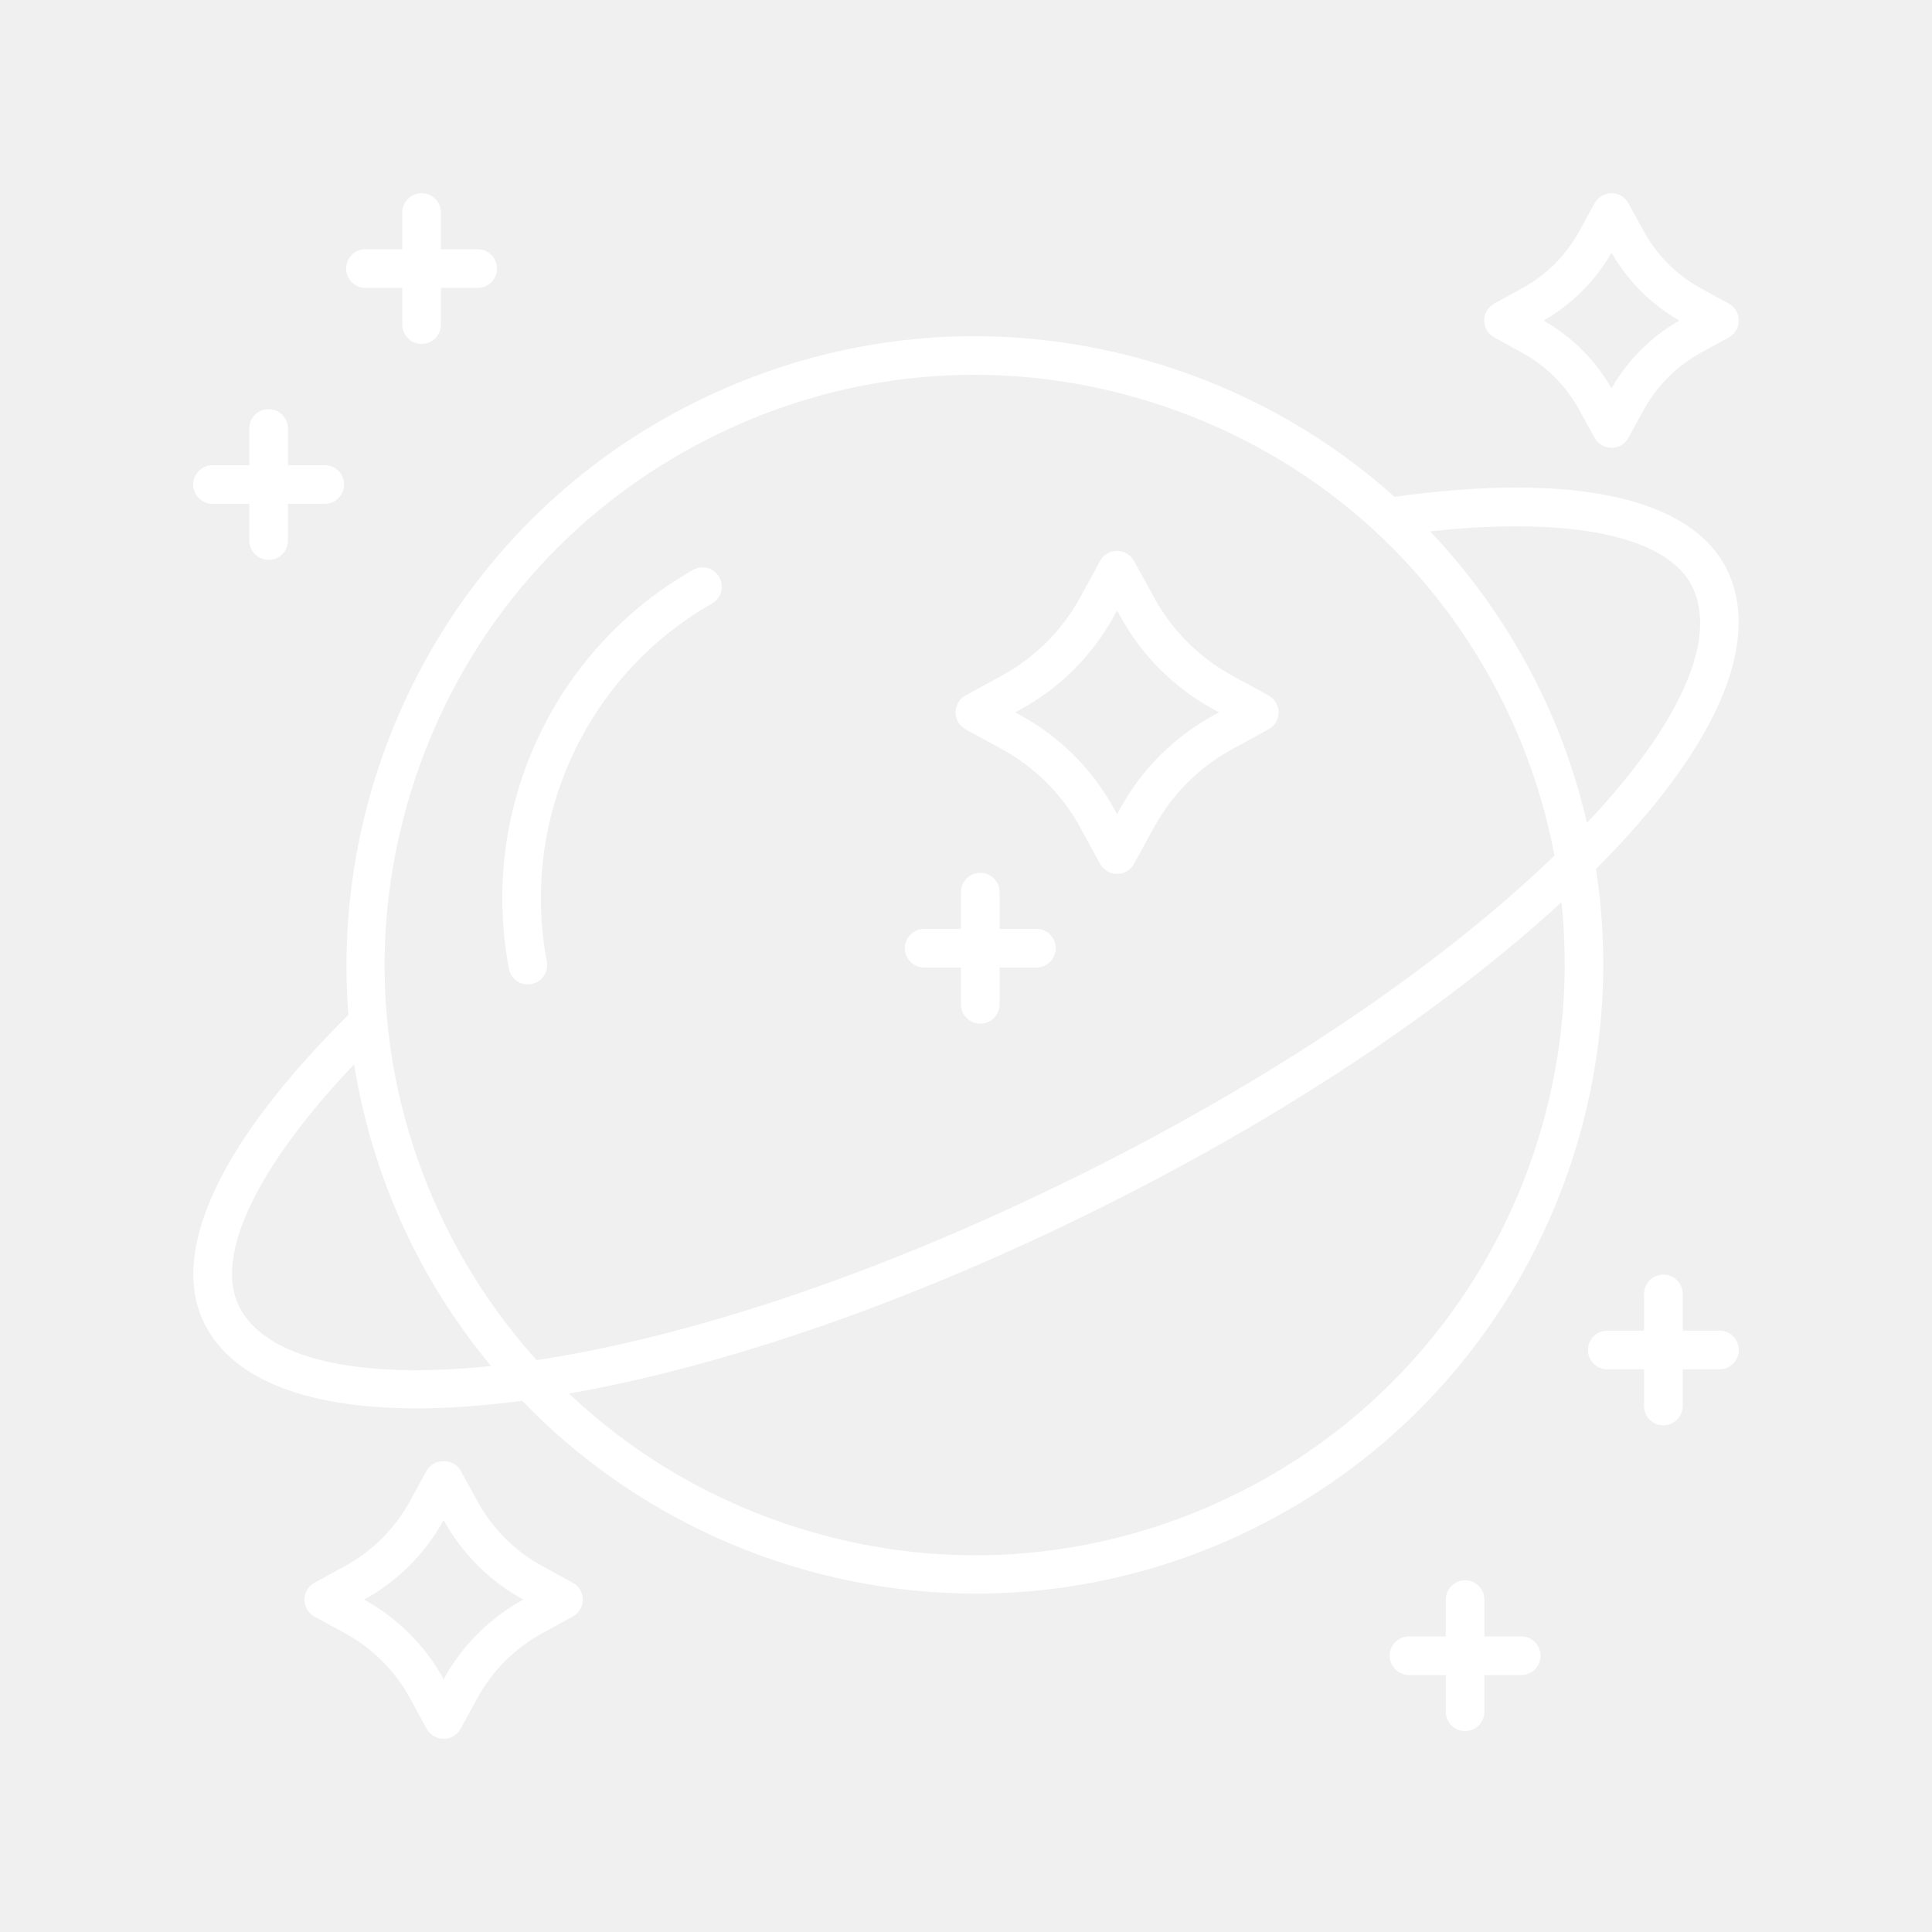
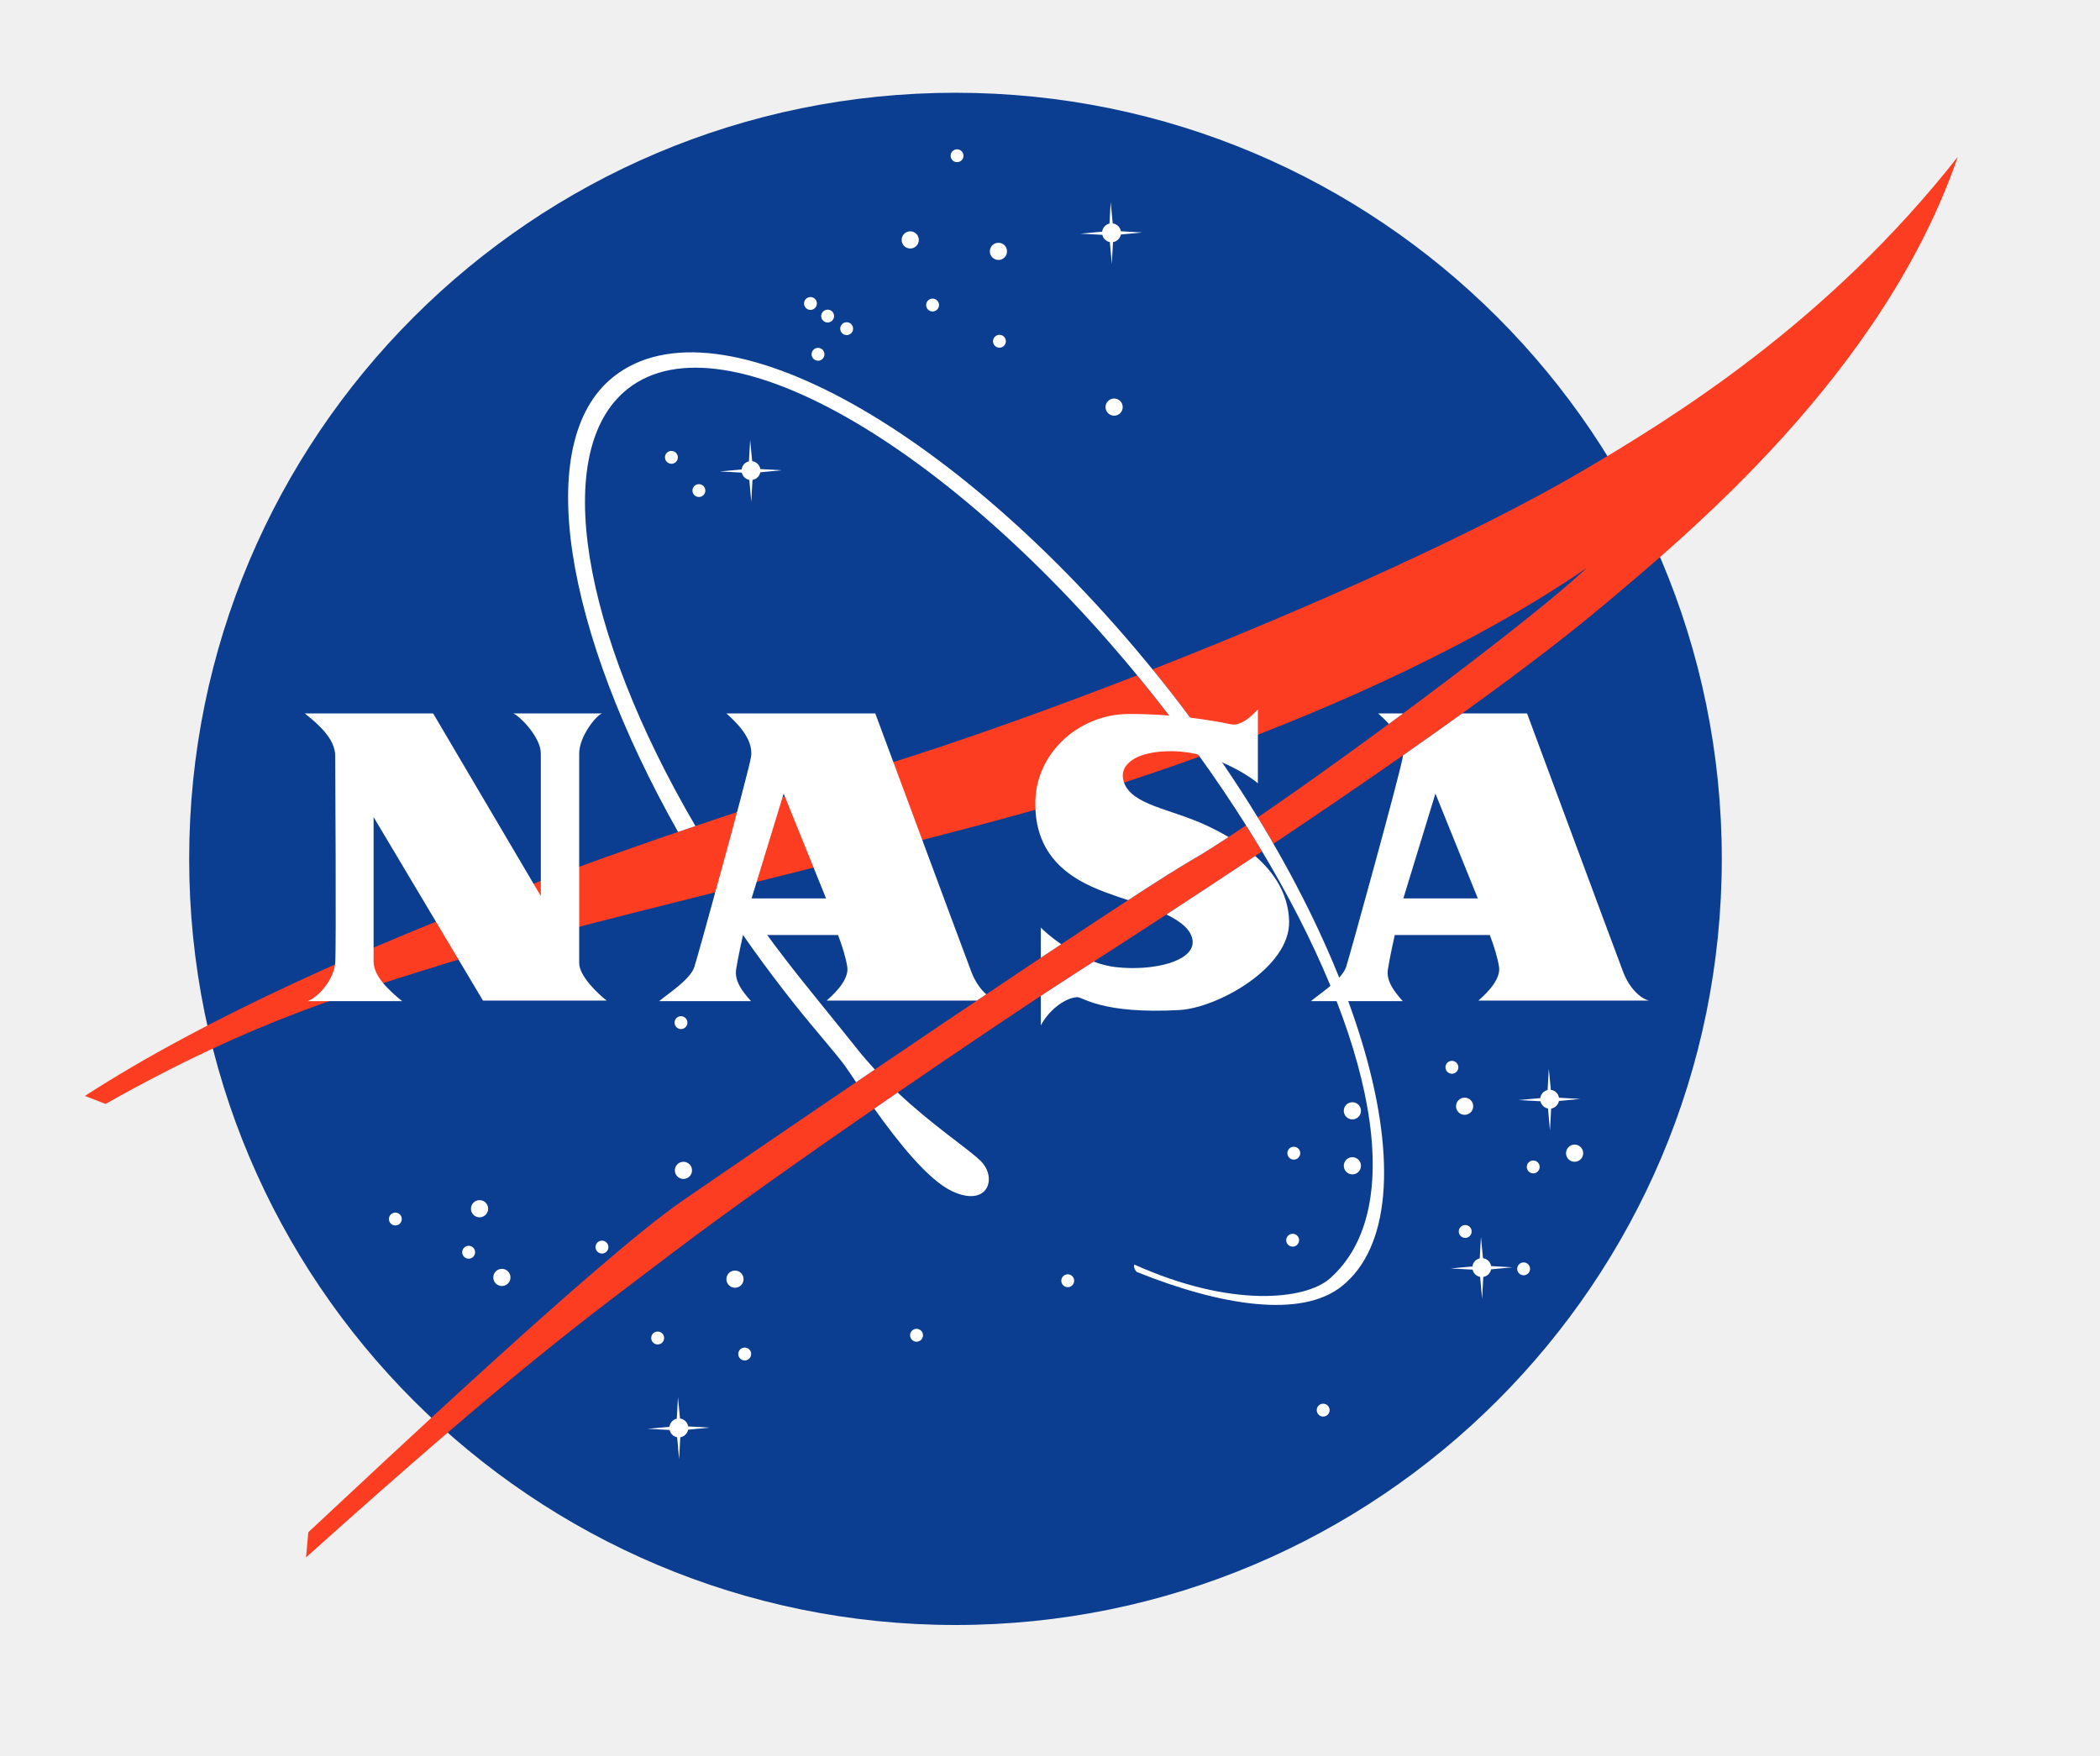
- <svg xmlns="http://www.w3.org/2000/svg" width="24" height="24" viewBox="0 0 24 24" fill="none">
-   <g clip-path="url(#clip0_2212_55)">
-     <path d="M19.826 10.795C21.321 9.298 21.899 7.977 21.45 7.071C21.009 6.181 19.544 5.862 17.323 6.172C16.545 5.474 15.627 4.934 14.606 4.59C12.63 3.923 10.512 4.066 8.644 4.992C5.704 6.448 4.086 9.52 4.328 12.607C2.733 14.188 2.097 15.548 2.538 16.439C2.891 17.152 3.839 17.495 5.176 17.495C5.579 17.495 6.018 17.463 6.486 17.401C7.968 18.938 10.015 19.796 12.122 19.796C13.285 19.796 14.466 19.535 15.576 18.985C18.699 17.439 20.331 14.069 19.826 10.795ZM21.02 7.284C21.345 7.94 20.869 9 19.714 10.222C19.58 9.646 19.381 9.075 19.107 8.523C18.753 7.808 18.299 7.163 17.765 6.601C19.505 6.41 20.71 6.658 21.02 7.284ZM5.166 9.646C5.792 7.791 7.103 6.291 8.857 5.422C9.883 4.913 10.99 4.656 12.103 4.656C12.892 4.656 13.684 4.785 14.453 5.045C16.308 5.67 17.808 6.981 18.677 8.736C18.981 9.35 19.189 9.987 19.31 10.629C17.871 12.017 15.783 13.422 13.404 14.601C10.823 15.88 8.482 16.62 6.666 16.896C6.224 16.404 5.844 15.85 5.543 15.242C4.674 13.488 4.54 11.501 5.166 9.646ZM2.969 16.226C2.658 15.6 3.192 14.491 4.399 13.221C4.52 13.979 4.755 14.732 5.113 15.455C5.388 16.009 5.722 16.513 6.1 16.969C4.425 17.144 3.289 16.874 2.969 16.226ZM15.363 18.555C13.609 19.424 11.621 19.558 9.767 18.932C8.744 18.587 7.829 18.032 7.068 17.311C8.953 16.981 11.24 16.209 13.617 15.031C15.907 13.897 17.936 12.551 19.397 11.207C19.711 14.171 18.186 17.157 15.363 18.555Z" fill="white" />
-     <path d="M6.557 12.229C6.572 12.229 6.587 12.227 6.602 12.224C6.732 12.2 6.818 12.074 6.793 11.944C6.458 10.175 7.283 8.388 8.846 7.496C8.961 7.431 9.001 7.284 8.935 7.169C8.869 7.054 8.723 7.013 8.608 7.08C6.867 8.072 5.949 10.063 6.322 12.034C6.344 12.149 6.444 12.229 6.557 12.229Z" fill="white" />
-     <path d="M21.475 3.771L21.132 3.583C20.829 3.418 20.582 3.171 20.417 2.868L20.229 2.525C20.187 2.448 20.106 2.4 20.019 2.4C19.931 2.4 19.85 2.448 19.808 2.525L19.62 2.868C19.455 3.171 19.208 3.418 18.905 3.583L18.562 3.771C18.485 3.814 18.437 3.894 18.437 3.982C18.437 4.07 18.485 4.15 18.562 4.192L18.905 4.38C19.208 4.545 19.455 4.793 19.62 5.095L19.808 5.438C19.85 5.515 19.931 5.563 20.019 5.563C20.107 5.563 20.187 5.516 20.229 5.438L20.417 5.095C20.582 4.793 20.829 4.546 21.132 4.38L21.475 4.192C21.552 4.15 21.6 4.069 21.6 3.982C21.6 3.894 21.552 3.813 21.475 3.771ZM20.019 4.824C19.817 4.473 19.527 4.183 19.176 3.982C19.527 3.78 19.817 3.49 20.019 3.139C20.22 3.49 20.51 3.78 20.861 3.982C20.51 4.183 20.22 4.473 20.019 4.824Z" fill="white" />
-     <path d="M11.995 9.06L12.447 9.307C12.858 9.532 13.194 9.868 13.419 10.279L13.666 10.732C13.709 10.808 13.789 10.856 13.877 10.856C13.965 10.856 14.045 10.809 14.087 10.731L14.335 10.279C14.559 9.868 14.895 9.532 15.306 9.307L15.758 9.06C15.835 9.018 15.883 8.937 15.883 8.85C15.883 8.762 15.835 8.681 15.758 8.639L15.306 8.392C14.895 8.167 14.559 7.831 14.335 7.42L14.087 6.968C14.045 6.891 13.964 6.843 13.877 6.843C13.789 6.843 13.708 6.891 13.666 6.968L13.419 7.42C13.194 7.831 12.858 8.167 12.447 8.392L11.995 8.639C11.918 8.681 11.87 8.762 11.87 8.85C11.87 8.937 11.918 9.018 11.995 9.06ZM12.677 8.813C13.169 8.544 13.571 8.142 13.84 7.65L13.877 7.584L13.913 7.65C14.182 8.142 14.584 8.544 15.076 8.813L15.143 8.85L15.076 8.886C14.584 9.155 14.182 9.557 13.913 10.049L13.877 10.116L13.84 10.049C13.571 9.557 13.169 9.155 12.677 8.886L12.61 8.85L12.677 8.813Z" fill="white" />
-     <path d="M7.115 19.661L6.734 19.453C6.394 19.267 6.116 18.988 5.93 18.648L5.722 18.267C5.637 18.113 5.385 18.113 5.301 18.267L5.092 18.648C4.906 18.988 4.628 19.266 4.288 19.453L3.907 19.661C3.83 19.703 3.782 19.784 3.782 19.871C3.782 19.959 3.83 20.04 3.907 20.082L4.288 20.29C4.628 20.476 4.906 20.754 5.092 21.094L5.3 21.475C5.343 21.552 5.424 21.6 5.511 21.6C5.599 21.6 5.68 21.552 5.722 21.475L5.93 21.094C6.116 20.754 6.394 20.476 6.734 20.29L7.115 20.081C7.192 20.04 7.24 19.959 7.24 19.871C7.24 19.783 7.192 19.703 7.115 19.661ZM5.511 20.86C5.282 20.442 4.94 20.101 4.523 19.871C4.94 19.642 5.282 19.3 5.511 18.883C5.741 19.3 6.082 19.642 6.5 19.871C6.082 20.101 5.74 20.442 5.511 20.86Z" fill="white" />
-     <path d="M21.36 16.53H20.903V16.074C20.903 15.941 20.795 15.834 20.663 15.834C20.53 15.834 20.423 15.941 20.423 16.074V16.53H19.966C19.833 16.53 19.726 16.637 19.726 16.77C19.726 16.903 19.833 17.01 19.966 17.01H20.423V17.466C20.423 17.599 20.53 17.706 20.663 17.706C20.795 17.706 20.903 17.599 20.903 17.466V17.01H21.36C21.492 17.01 21.6 16.903 21.6 16.77C21.6 16.637 21.492 16.53 21.36 16.53Z" fill="white" />
-     <path d="M18.897 20.328H18.44V19.871C18.44 19.739 18.332 19.631 18.2 19.631C18.067 19.631 17.96 19.739 17.96 19.871V20.328H17.503C17.37 20.328 17.263 20.435 17.263 20.567C17.263 20.7 17.37 20.808 17.503 20.808H17.96V21.264C17.96 21.397 18.067 21.504 18.2 21.504C18.332 21.504 18.44 21.397 18.44 21.264V20.808H18.897C19.03 20.808 19.137 20.701 19.137 20.568C19.137 20.435 19.03 20.328 18.897 20.328Z" fill="white" />
-     <path d="M5.237 4.273C5.37 4.273 5.477 4.165 5.477 4.033V3.576H5.934C6.067 3.576 6.174 3.469 6.174 3.336C6.174 3.204 6.067 3.096 5.934 3.096H5.477V2.64C5.477 2.507 5.37 2.4 5.237 2.4C5.105 2.4 4.997 2.507 4.997 2.64V3.096H4.54C4.407 3.096 4.3 3.204 4.3 3.336C4.3 3.469 4.407 3.576 4.54 3.576H4.997V4.032C4.997 4.165 5.105 4.273 5.237 4.273Z" fill="white" />
-     <path d="M2.64 6.259H3.097V6.715C3.097 6.848 3.205 6.955 3.337 6.955C3.47 6.955 3.577 6.848 3.577 6.715V6.259H4.034C4.167 6.259 4.274 6.152 4.274 6.019C4.274 5.886 4.167 5.779 4.034 5.779H3.577V5.323C3.577 5.19 3.47 5.083 3.337 5.083C3.205 5.083 3.097 5.19 3.097 5.323V5.779H2.64C2.508 5.779 2.4 5.886 2.4 6.019C2.4 6.152 2.508 6.259 2.64 6.259Z" fill="white" />
-     <path d="M11.48 12.019H11.937V12.476C11.937 12.608 12.045 12.716 12.177 12.716C12.31 12.716 12.417 12.608 12.417 12.476V12.019H12.874C13.007 12.019 13.114 11.912 13.114 11.779C13.114 11.647 13.007 11.539 12.874 11.539H12.417V11.083C12.417 10.95 12.31 10.843 12.177 10.843C12.045 10.843 11.937 10.95 11.937 11.083V11.539H11.48C11.347 11.539 11.24 11.647 11.24 11.779C11.24 11.912 11.347 12.019 11.48 12.019Z" fill="white" />
+ <svg xmlns="http://www.w3.org/2000/svg" height="92" viewBox="0 0 110 92" width="110">
+   <circle cx="50.049" cy="45" fill="#0b3d91" r="40.14" />
+   <g fill="#fff">
+     <circle cx="47.679" cy="12.57" r=".45" />
+     <circle cx="52.299" cy="13.17" r=".45" />
+     <circle cx="58.359" cy="21.33" r=".45" />
+     <circle cx="25.119" cy="63.33" r=".45" />
+     <circle cx="26.289" cy="66.93" r=".45" />
+     <circle cx="20.709" cy="63.87" r=".337" />
+     <circle cx="39.009" cy="70.942" r=".338" />
+     <circle cx="67.711" cy="64.98" r=".337" />
+     <circle cx="76.052" cy="55.92" r=".338" />
+     <circle cx="35.169" cy="23.962" r=".337" />
+     <circle cx="44.349" cy="17.22" r=".337" />
+     <circle cx="43.352" cy="16.56" r=".337" />
+     <circle cx="42.452" cy="15.9" r=".337" />
+     <circle cx="36.609" cy="25.703" r=".337" />
+     <circle cx="50.131" cy="8.16" r=".337" />
+     <circle cx="52.352" cy="17.88" r=".337" />
+     <circle cx="48.849" cy="15.982" r=".337" />
+     <circle cx="42.849" cy="18.563" r=".337" />
+     <circle cx="69.309" cy="73.883" r=".337" />
+     <circle cx="24.549" cy="65.61" r=".338" />
+     <circle cx="48.009" cy="69.96" r=".338" />
+     <circle cx="31.531" cy="65.34" r=".338" />
+     <circle cx="34.449" cy="70.103" r=".338" />
+     <circle cx="55.929" cy="67.103" r=".337" />
+     <circle cx="67.771" cy="60.42" r=".337" />
+     <circle cx="76.749" cy="64.522" r=".337" />
+     <circle cx="79.809" cy="66.48" r=".337" />
+     <circle cx="80.312" cy="61.14" r=".337" />
+     <circle cx="35.671" cy="53.58" r=".337" />
+     <circle cx="35.799" cy="61.32" r=".45" />
+     <circle cx="38.499" cy="67.02" r=".45" />
+     <circle cx="70.839" cy="61.08" r=".45" />
+     <circle cx="82.479" cy="60.42" r=".45" />
+     <circle cx="76.719" cy="57.96" r=".45" />
+     <circle cx="70.839" cy="58.2" r=".45" />
+     <path d="M58.71 12.288l1.119-.107-1.117-.063c-.035-.216-.208-.385-.426-.413l-.107-1.114-.064 1.123c-.202.045-.357.214-.382.424l-1.144.104 1.152.062c.042.193.198.344.394.38l.104 1.148.061-1.146C58.507 12.651 58.671 12.492 58.71 12.288z" />
+     <path d="M39.824 24.746l1.119-.107-1.117-.063c-.034-.216-.208-.385-.426-.413l-.107-1.114-.063 1.123c-.203.045-.358.214-.383.424l-1.144.104 1.152.062c.042.193.198.344.394.38l.104 1.148.062-1.146C39.622 25.11 39.786 24.95 39.824 24.746z" />
+     <path d="M81.659 57.684l1.119-.107-1.117-.063c-.034-.216-.208-.385-.426-.413l-.107-1.114-.063 1.123c-.202.045-.357.214-.382.424l-1.144.104 1.152.062c.042.193.198.344.394.38l.104 1.148.062-1.146C81.456 58.048 81.62 57.889 81.659 57.684z" />
+     <path d="M36.044 74.906l1.119-.107-1.117-.063c-.035-.216-.208-.385-.426-.413l-.107-1.113-.063 1.122c-.203.045-.358.214-.383.424l-1.144.104 1.152.062c.042.193.198.345.394.38l.104 1.148.062-1.146C35.841 75.27 36.006 75.11 36.044 74.906z" />
+     <path d="M78.104 66.506l1.119-.107-1.117-.063c-.034-.216-.208-.385-.426-.413l-.107-1.114-.063 1.122c-.202.045-.357.214-.382.424l-1.144.104 1.152.062c.042.193.198.344.394.38l.104 1.148.062-1.146C77.901 66.87 78.066 66.71 78.104 66.506z" />
+     <path d="M59.568 35.385c-4.667 1.814-9.219 3.433-13.06 4.635-7.805 2.444-29.16 9.06-42.06 17.4l1.08.42c7.86-4.44 12.969-5.835 17.88-7.38 5.34-1.68 22.603-5.72 30.42-7.92 2.641-.743 5.734-1.716 9.01-2.9-.762-1.063-1.566-2.129-2.412-3.193C60.143 36.088 59.856 35.734 59.568 35.385zM65.27 43.244c-1.13.763-2.077 1.372-2.74 1.756-3.84 2.22-22.561 15-26.82 17.94s-16.08 14.1-19.56 17.34l-.12 1.319c11.22-10.08 14.74-12.566 19.2-15.959 5.52-4.2 16.939-11.97 20.82-14.46 3.71-2.38 7.056-4.569 10.059-6.572-.049-.082-.098-.164-.147-.247C65.736 43.99 65.505 43.618 65.27 43.244zM82.809 24.72c-5.466 3.204-14.081 7.071-22.439 10.352.2.245.399.492.597.741.934 1.176 1.815 2.36 2.644 3.545 6.57-2.42 13.779-5.668 19.499-9.599-2.725 2.582-11.734 9.315-17.227 13.068.283.461.557.922.822 1.381 8.322-5.569 13.922-9.668 17.185-12.409 4.5-3.78 14.76-12.24 18.66-23.58C95.709 16.92 87.621 21.899 82.809 24.72z" fill="#fc3d21" />
+     <path d="M44.884 54.939c-.885-1.114-2.109-2.606-3.028-3.763-1.229-1.547-2.366-3.11-3.408-4.671-.34.085-.679.17-1.018.255 1.258 1.963 2.655 3.923 4.177 5.839 1.112 1.4 2.123 2.527 2.641 3.228.105.142.313.456.594.874.324-.22.651-.442.981-.666C45.504 55.688 45.189 55.323 44.884 54.939zM51.344 60.803c-.727-.688-2.49-1.837-4.325-3.561-.405.278-.814.56-1.224.844 1.185 1.67 2.799 3.721 4.063 4.319C51.762 63.307 52.275 61.685 51.344 60.803zM60.967 35.813c-10.492-13.206-23.309-20.461-28.835-16.07-4.292 3.41-2.53 13.376 3.386 23.845.306-.105.609-.208.909-.31-5.971-10.2-7.605-19.679-3.557-22.896 5.087-4.042 17.37 3.241 27.558 16.064 2.109 2.654 3.963 5.318 5.533 7.915 6.012 9.95 7.857 18.948 3.703 22.621-1.271 1.124-5.155 1.565-10.243-.725-.071.089.043.33.132.389 4.392 1.766 8.599 2.439 10.723.752C75.38 63.342 71.459 49.019 60.967 35.813z" />
+     <path d="M15.969 37.38h6.72l5.64 9.57c0 0 0-6.93 0-7.47 0-.84-1.065-1.935-1.44-2.1.45 0 4.38 0 4.65 0-.285.075-1.2 1.185-1.2 2.1 0 .45 0 10.5 0 10.98 0 .675.975 1.605 1.44 1.965h-6.48l-5.73-9.615c0 0 0 7.17 0 7.56 0 .75.735 1.47 1.5 2.085h-4.95c.705-.3 1.38-1.245 1.44-1.995s0-10.425 0-10.845C17.559 38.7 16.674 37.95 15.969 37.38z" />
+     <path d="M77.439 52.425h8.94c-.495-.12-1.05-.705-1.35-1.485-.3-.78-5.04-13.56-5.04-13.56H76.59c-.964.694-1.997 1.426-3.1 2.197-.003.028-.006.056-.011.083-.148.9-2.808 10.534-2.97 11.01-.225.66-1.38 1.395-1.845 1.785h4.815c-.48-.54-.87-1.065-.78-1.665.09-.6.36-1.8.36-1.8h4.98c.225.6.393 1.139.48 1.65C78.624 51.255 77.994 51.945 77.439 52.425zM73.509 47.07l1.68-5.49 2.22 5.49H73.509zM72.752 37.928c.247-.182.495-.365.742-.548h-1.305C72.319 37.5 72.534 37.689 72.752 37.928z" />
+     <path d="M38.559 50.79c.09-.6.36-1.8.36-1.8h4.98c.225.6.393 1.139.48 1.65.105.615-.525 1.305-1.08 1.785h7.871c.164-.11.327-.22.49-.329-.305-.27-.586-.675-.771-1.156-.3-.78-5.04-13.56-5.04-13.56h-7.8c.375.345 1.455 1.275 1.29 2.28-.147.9-2.808 10.534-2.97 11.01-.225.66-1.38 1.395-1.845 1.785h4.815C38.859 51.915 38.469 51.39 38.559 50.79zM41.049 41.58l2.22 5.49h-3.9L41.049 41.58z" />
+     <path d="M65.748 44.848c-1.468.978-3.017 1.999-4.649 3.065.732.355 1.315.801 1.371 1.377.104 1.082-2.07 1.605-4.035 1.38-.393-.045-.779-.148-1.147-.286-.408.263-.82.528-1.238.796-.425.273-.941.609-1.53.997v1.553c.39-.765 1.243-1.45 1.905-1.485.285-.015 1.275.9 5.355.675 1.98-.109 5.805-2.22 5.745-4.65C67.489 46.834 66.739 45.714 65.748 44.848zM54.519 48.6v1.582c.361-.241.717-.478 1.066-.709C55.036 49.091 54.647 48.734 54.519 48.6zM64.353 43.855c-.38-.225-.765-.422-1.134-.596-1.92-.9-3.93-1.065-4.35-2.28-.296-.857.54-1.65 2.58-1.62 2.04.03 3.93 1.245 4.44 1.68v-3.87c-.15.15-.808.905-1.41.78-1.155-.24-3.12-.553-5.37-.54-2.58.015-4.8 2.009-4.875 4.53-.105 3.525 2.715 4.485 4.305 5.04.164.057.351.118.554.183 1.525-.992 2.731-1.756 3.437-2.163C63.004 44.726 63.625 44.334 64.353 43.855z" />
  </g>
-   <defs>
-     <clipPath id="clip0_2212_55">
-       <rect width="24" height="24" fill="white" />
-     </clipPath>
-   </defs>
</svg>
